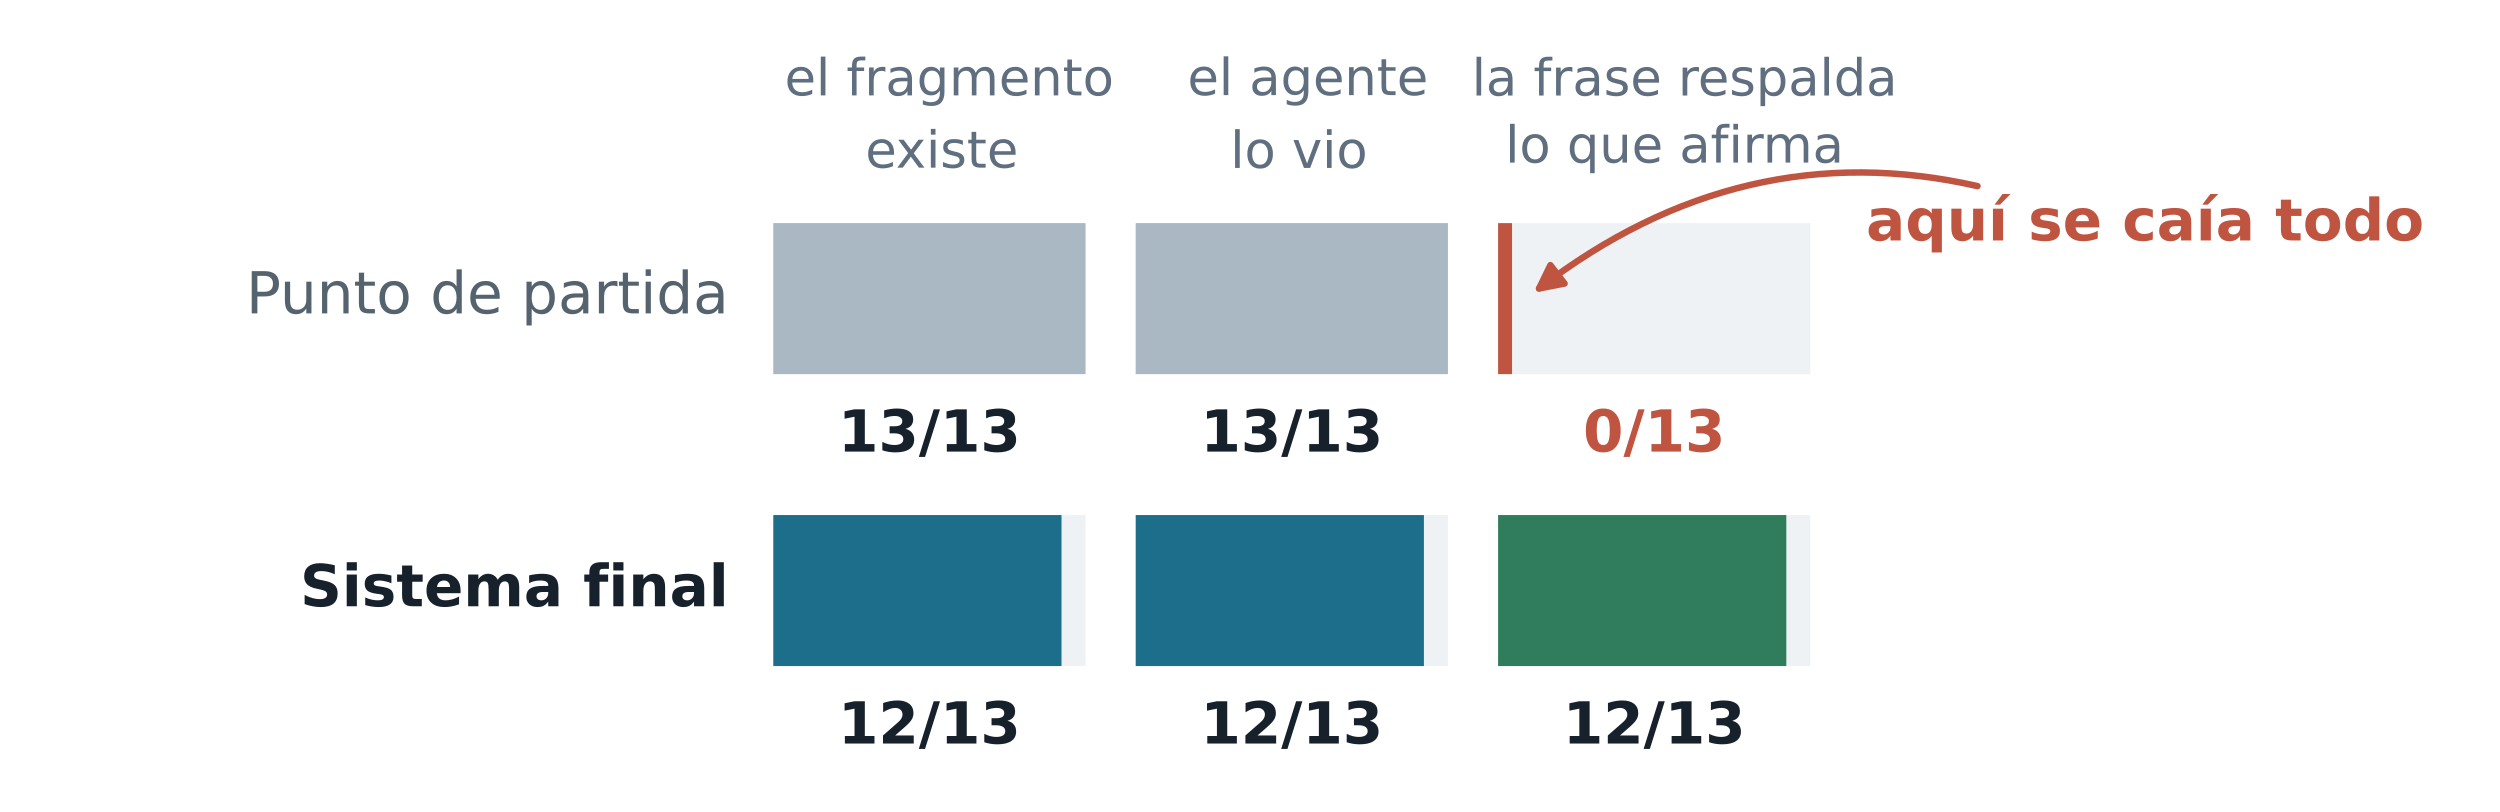
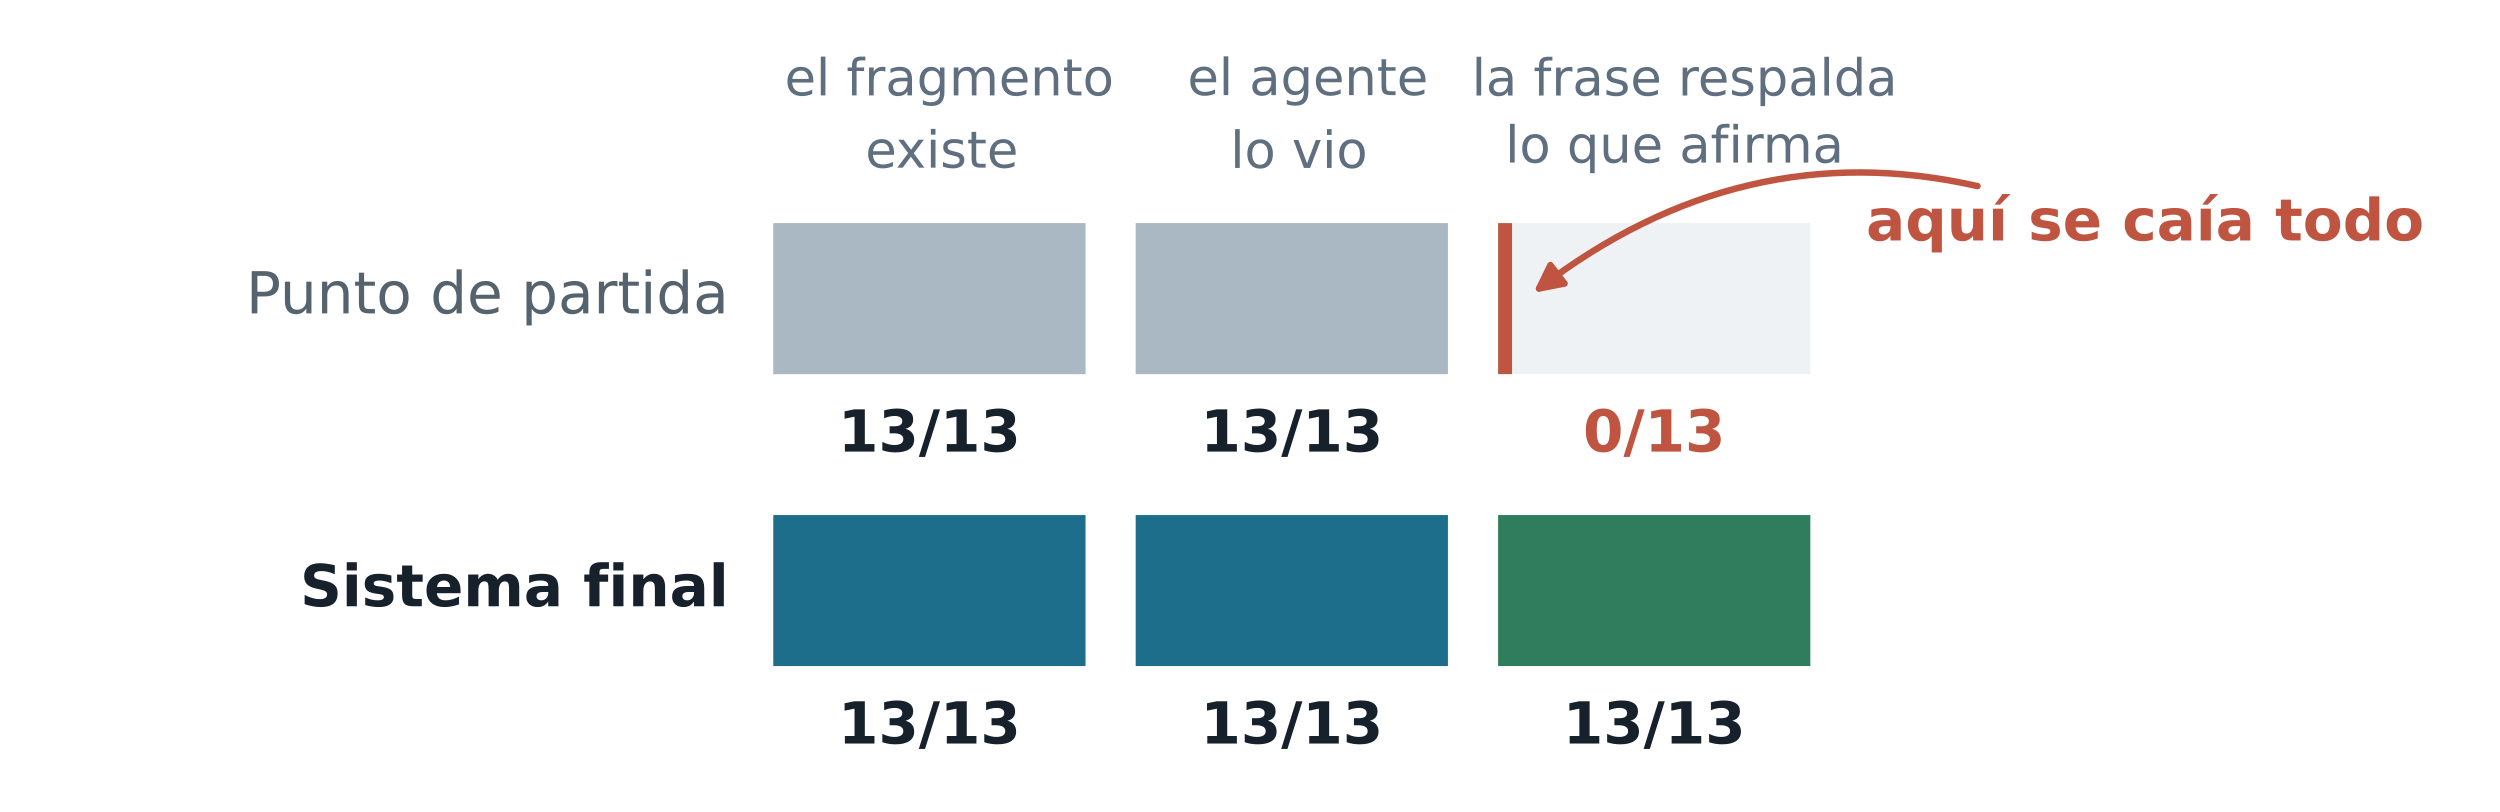
<svg xmlns="http://www.w3.org/2000/svg" width="538.56pt" height="174.744pt" viewBox="0 0 538.56 174.744" version="1.1">
  <defs>
    <style type="text/css">*{stroke-linejoin: round; stroke-linecap: butt}</style>
  </defs>
  <g id="figure_1">
    <g id="patch_1">
      <path d="M 0 174.744  L 538.56 174.744  L 538.56 0  L 0 0  L 0 174.744  z " style="fill: none" />
    </g>
    <g id="axes_1">
      <g id="patch_2">
-         <path d="M 166.588 80.595  L 233.848 80.595  L 233.848 48.066  L 166.588 48.066  z " clip-path="url(#p1d555dc1a1)" style="fill: #eef2f5" />
+         <path d="M 166.588 80.595  L 233.848 80.595  L 233.848 48.066  L 166.588 48.066  z " clip-path="url(#pb0af43df3e)" style="fill: #eef2f5" />
      </g>
      <g id="patch_3">
-         <path d="M 166.588 80.595  L 233.848 80.595  L 233.848 48.066  L 166.588 48.066  z " clip-path="url(#p1d555dc1a1)" style="fill: #aab8c4" />
+         <path d="M 166.588 80.595  L 233.848 80.595  L 233.848 48.066  L 166.588 48.066  z " clip-path="url(#pb0af43df3e)" style="fill: #aab8c4" />
      </g>
      <g id="patch_4">
-         <path d="M 244.658 80.595  L 311.918 80.595  L 311.918 48.066  L 244.658 48.066  z " clip-path="url(#p1d555dc1a1)" style="fill: #eef2f5" />
+         <path d="M 244.658 80.595  L 311.918 80.595  L 311.918 48.066  L 244.658 48.066  z " clip-path="url(#pb0af43df3e)" style="fill: #eef2f5" />
      </g>
      <g id="patch_5">
-         <path d="M 244.658 80.595  L 311.918 80.595  L 311.918 48.066  L 244.658 48.066  z " clip-path="url(#p1d555dc1a1)" style="fill: #aab8c4" />
+         <path d="M 244.658 80.595  L 311.918 80.595  L 311.918 48.066  L 244.658 48.066  z " clip-path="url(#pb0af43df3e)" style="fill: #aab8c4" />
      </g>
      <g id="patch_6">
-         <path d="M 322.728 80.595  L 389.988 80.595  L 389.988 48.066  L 322.728 48.066  z " clip-path="url(#p1d555dc1a1)" style="fill: #eef2f5" />
+         <path d="M 322.728 80.595  L 389.988 80.595  L 389.988 48.066  L 322.728 48.066  z " clip-path="url(#pb0af43df3e)" style="fill: #eef2f5" />
      </g>
      <g id="patch_7">
-         <path d="M 322.728 80.595  L 325.731 80.595  L 325.731 48.066  L 322.728 48.066  z " clip-path="url(#p1d555dc1a1)" style="fill: #bf5540" />
+         <path d="M 322.728 80.595  L 325.731 80.595  L 325.731 48.066  L 322.728 48.066  z " clip-path="url(#pb0af43df3e)" style="fill: #bf5540" />
      </g>
      <g id="patch_8">
-         <path d="M 166.588 143.485  L 233.848 143.485  L 233.848 110.956  L 166.588 110.956  z " clip-path="url(#p1d555dc1a1)" style="fill: #eef2f5" />
+         <path d="M 166.588 143.485  L 233.848 143.485  L 233.848 110.956  L 166.588 110.956  z " clip-path="url(#pb0af43df3e)" style="fill: #eef2f5" />
      </g>
      <g id="patch_9">
-         <path d="M 166.588 143.485  L 228.674 143.485  L 228.674 110.956  L 166.588 110.956  z " clip-path="url(#p1d555dc1a1)" style="fill: #1d6e8b" />
+         <path d="M 166.588 143.485  L 233.848 143.485  L 233.848 110.956  L 166.588 110.956  z " clip-path="url(#pb0af43df3e)" style="fill: #1d6e8b" />
      </g>
      <g id="patch_10">
-         <path d="M 244.658 143.485  L 311.918 143.485  L 311.918 110.956  L 244.658 110.956  z " clip-path="url(#p1d555dc1a1)" style="fill: #eef2f5" />
+         <path d="M 244.658 143.485  L 311.918 143.485  L 311.918 110.956  L 244.658 110.956  z " clip-path="url(#pb0af43df3e)" style="fill: #eef2f5" />
      </g>
      <g id="patch_11">
-         <path d="M 244.658 143.485  L 306.744 143.485  L 306.744 110.956  L 244.658 110.956  z " clip-path="url(#p1d555dc1a1)" style="fill: #1d6e8b" />
+         <path d="M 244.658 143.485  L 311.918 143.485  L 311.918 110.956  L 244.658 110.956  z " clip-path="url(#pb0af43df3e)" style="fill: #1d6e8b" />
      </g>
      <g id="patch_12">
-         <path d="M 322.728 143.485  L 389.988 143.485  L 389.988 110.956  L 322.728 110.956  z " clip-path="url(#p1d555dc1a1)" style="fill: #eef2f5" />
+         <path d="M 322.728 143.485  L 389.988 143.485  L 389.988 110.956  L 322.728 110.956  z " clip-path="url(#pb0af43df3e)" style="fill: #eef2f5" />
      </g>
      <g id="patch_13">
-         <path d="M 322.728 143.485  L 384.814 143.485  L 384.814 110.956  L 322.728 110.956  z " clip-path="url(#p1d555dc1a1)" style="fill: #2f7d5c" />
+         <path d="M 322.728 143.485  L 389.988 143.485  L 389.988 110.956  L 322.728 110.956  z " clip-path="url(#pb0af43df3e)" style="fill: #2f7d5c" />
      </g>
      <g id="text_1">
        <text style="font-weight: 700; font-size: 12.5px; font-family: 'Segoe UI', 'DejaVu Sans'; text-anchor: middle; fill: #16212c" x="200.218" y="97.286" transform="rotate(-0 200.2181 97.28558)">13/13</text>
      </g>
      <g id="text_2">
        <text style="font-weight: 700; font-size: 12.5px; font-family: 'Segoe UI', 'DejaVu Sans'; text-anchor: middle; fill: #16212c" x="278.288" y="97.286" transform="rotate(-0 278.2881 97.28558)">13/13</text>
      </g>
      <g id="text_3">
        <text style="font-weight: 700; font-size: 12.5px; font-family: 'Segoe UI', 'DejaVu Sans'; text-anchor: middle; fill: #bf5540" x="356.358" y="97.286" transform="rotate(-0 356.358 97.28558)">0/13</text>
      </g>
      <g id="text_4">
        <text style="font-size: 12.5px; font-family: 'Segoe UI', 'DejaVu Sans'; text-anchor: end; fill: #55636f" x="156.979" y="67.52" transform="rotate(-0 156.9794 67.51975)">Punto de partida</text>
      </g>
      <g id="text_5">
-         <text style="font-weight: 700; font-size: 12.5px; font-family: 'Segoe UI', 'DejaVu Sans'; text-anchor: middle; fill: #16212c" x="200.218" y="160.176" transform="rotate(-0 200.2181 160.1759)">12/13</text>
+         <text style="font-weight: 700; font-size: 12.5px; font-family: 'Segoe UI', 'DejaVu Sans'; text-anchor: middle; fill: #16212c" x="200.218" y="160.176" transform="rotate(-0 200.2181 160.1759)">13/13</text>
      </g>
      <g id="text_6">
-         <text style="font-weight: 700; font-size: 12.5px; font-family: 'Segoe UI', 'DejaVu Sans'; text-anchor: middle; fill: #16212c" x="278.288" y="160.176" transform="rotate(-0 278.2881 160.1759)">12/13</text>
+         <text style="font-weight: 700; font-size: 12.5px; font-family: 'Segoe UI', 'DejaVu Sans'; text-anchor: middle; fill: #16212c" x="278.288" y="160.176" transform="rotate(-0 278.2881 160.1759)">13/13</text>
      </g>
      <g id="text_7">
-         <text style="font-weight: 700; font-size: 12.5px; font-family: 'Segoe UI', 'DejaVu Sans'; text-anchor: middle; fill: #16212c" x="356.358" y="160.176" transform="rotate(-0 356.358 160.1759)">12/13</text>
+         <text style="font-weight: 700; font-size: 12.5px; font-family: 'Segoe UI', 'DejaVu Sans'; text-anchor: middle; fill: #16212c" x="356.358" y="160.176" transform="rotate(-0 356.358 160.1759)">13/13</text>
      </g>
      <g id="text_8">
        <text style="font-weight: 700; font-size: 12.5px; font-family: 'Segoe UI', 'DejaVu Sans'; text-anchor: end; fill: #16212c" x="156.979" y="130.605" transform="rotate(-0 156.9794 130.6055)">Sistema final</text>
      </g>
      <g id="text_9">
        <text style="font-size: 11px; font-family: 'Segoe UI', 'DejaVu Sans'; fill: #5f6f80" transform="translate(169.0194 20.54817)">el fragmento</text>
        <text style="font-size: 11px; font-family: 'Segoe UI', 'DejaVu Sans'; fill: #5f6f80" transform="translate(186.4105 36.12047)">existe</text>
      </g>
      <g id="text_10">
        <text style="font-size: 11px; font-family: 'Segoe UI', 'DejaVu Sans'; fill: #5f6f80" transform="translate(255.8068 20.48973)">el agente</text>
        <text style="font-size: 11px; font-family: 'Segoe UI', 'DejaVu Sans'; fill: #5f6f80" transform="translate(265.0374 36.17204)">lo vio</text>
      </g>
      <g id="text_11">
        <text style="font-size: 11px; font-family: 'Segoe UI', 'DejaVu Sans'; fill: #5f6f80" transform="translate(317.0494 20.57739)">la frase respalda</text>
        <text style="font-size: 11px; font-family: 'Segoe UI', 'DejaVu Sans'; fill: #5f6f80" transform="translate(324.2629 35.02993)">lo que afirma</text>
      </g>
      <g id="patch_14">
        <path d="M 425.997 40.087  Q 375.209 28.586 331.553 62.147  " style="fill: none; stroke: #bf5540; stroke-width: 1.4; stroke-linecap: round" />
        <path d="M 337.041 61.081  L 331.553 62.147  L 333.994 57.117  z " style="fill: #bf5540; stroke: #bf5540; stroke-width: 1.4; stroke-linecap: round" />
      </g>
      <g id="text_12">
        <text style="font-weight: 700; font-size: 12.5px; font-family: 'Segoe UI', 'DejaVu Sans'; text-anchor: start; fill: #bf5540" x="401.999" y="51.797" transform="rotate(-0 401.9989 51.79718)">aquí se caía todo</text>
      </g>
    </g>
  </g>
  <defs>
-     <clipPath id="p1d555dc1a1">
+     <clipPath id="pb0af43df3e">
      <rect x="1.44" y="1.44" width="535.68" height="171.864" />
    </clipPath>
  </defs>
</svg>
